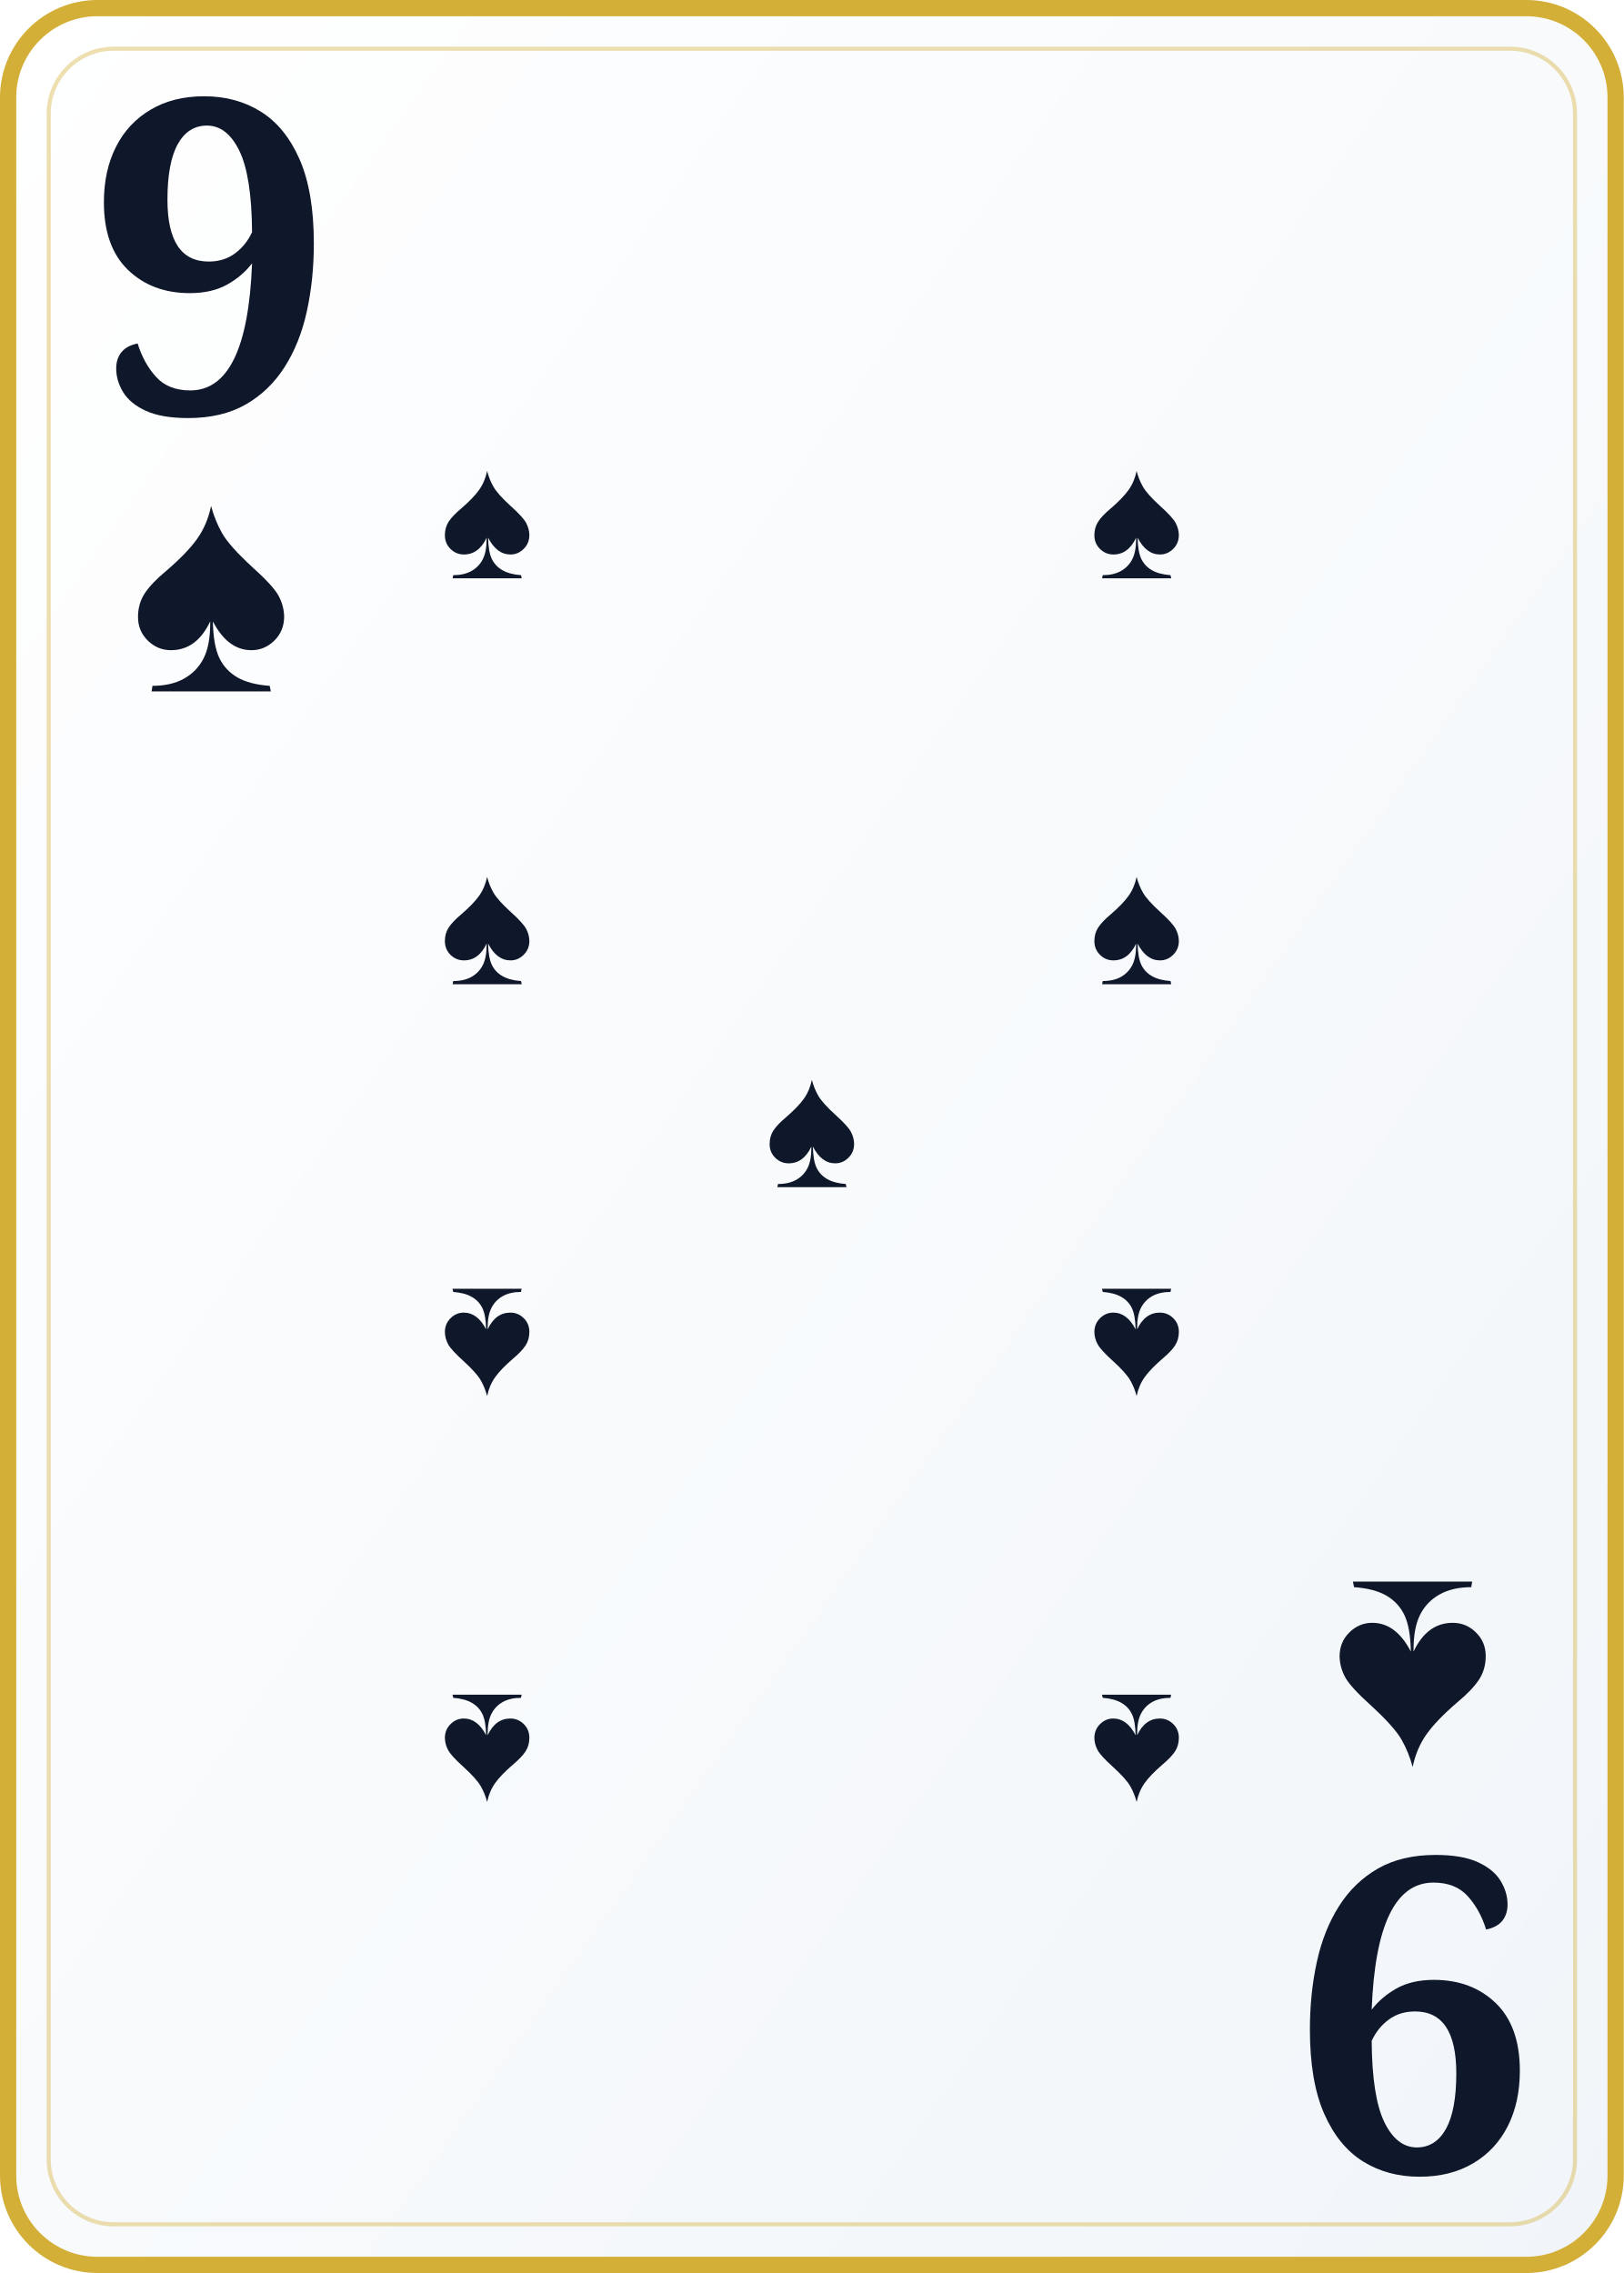
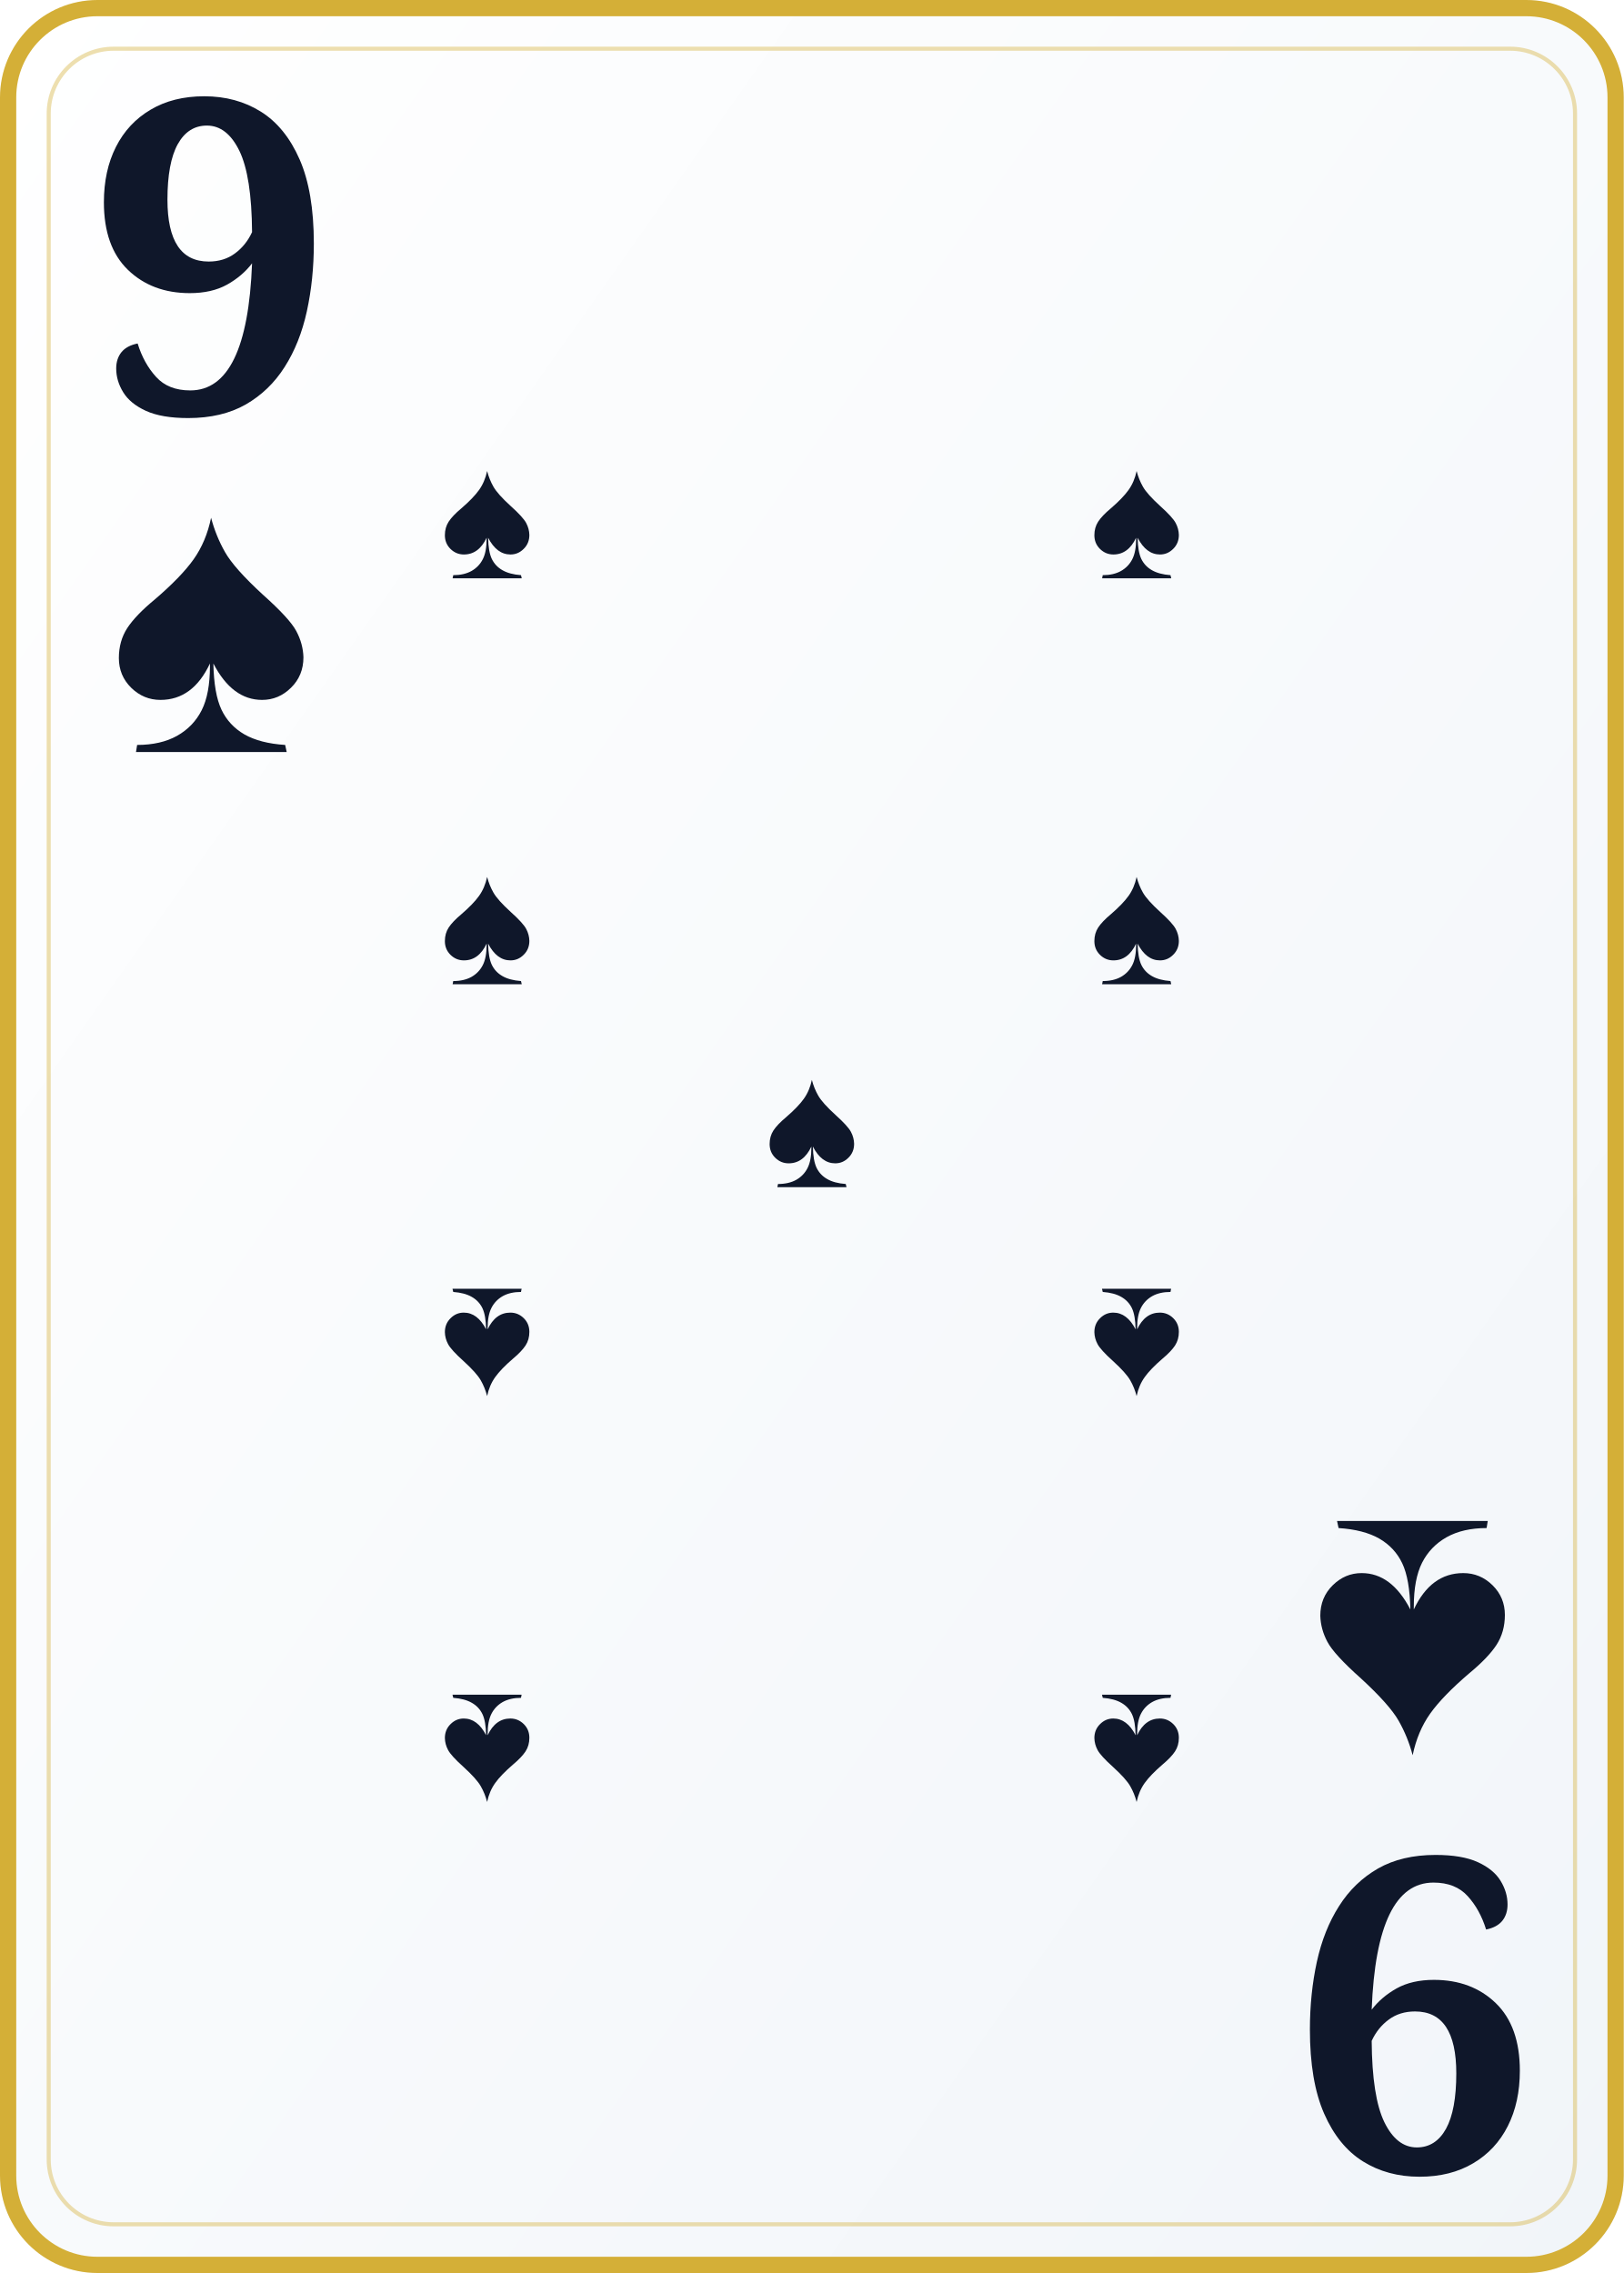
<svg xmlns="http://www.w3.org/2000/svg" viewBox="0 0 200 280" width="200" height="280">
  <defs>
    <linearGradient id="cardBg" x1="0%" y1="0%" x2="100%" y2="100%">
      <stop offset="0%" style="stop-color:#ffffff" />
      <stop offset="100%" style="stop-color:#f1f5f9" />
    </linearGradient>
  </defs>
  <rect width="200" height="280" rx="12" fill="url(#cardBg)" />
  <rect x="1" y="1" width="198" height="278" rx="11" fill="none" stroke="#d4af37" stroke-width="2" />
  <rect x="6" y="6" width="188" height="268" rx="8" fill="none" stroke="#d4af37" stroke-width="0.5" opacity="0.4" />
  <text x="26" y="30" font-family="Georgia,serif" font-size="54" font-weight="900" fill="#0f172a" text-anchor="middle" dominant-baseline="central">9</text>
-   <text x="26" y="72" font-family="Arial,sans-serif" font-size="38" fill="#0f172a" text-anchor="middle" dominant-baseline="central">♠</text>
+   <text x="26" y="76" font-family="Arial,sans-serif" font-size="48" fill="#0f172a" text-anchor="middle" dominant-baseline="central">♠</text>
  <text x="174" y="250" font-family="Georgia,serif" font-size="54" font-weight="900" fill="#0f172a" text-anchor="middle" dominant-baseline="central" transform="rotate(180,174,250)">9</text>
-   <text x="174" y="208" font-family="Arial,sans-serif" font-size="38" fill="#0f172a" text-anchor="middle" dominant-baseline="central" transform="rotate(180,174,208)">♠</text>
+   <text x="174" y="204" font-family="Arial,sans-serif" font-size="48" fill="#0f172a" text-anchor="middle" dominant-baseline="central" transform="rotate(180,174,204)">♠</text>
  <text x="60" y="65" font-family="Arial,sans-serif" font-size="22" fill="#0f172a" text-anchor="middle" dominant-baseline="middle">♠</text>
  <text x="140" y="65" font-family="Arial,sans-serif" font-size="22" fill="#0f172a" text-anchor="middle" dominant-baseline="middle">♠</text>
  <text x="60" y="115" font-family="Arial,sans-serif" font-size="22" fill="#0f172a" text-anchor="middle" dominant-baseline="middle">♠</text>
  <text x="140" y="115" font-family="Arial,sans-serif" font-size="22" fill="#0f172a" text-anchor="middle" dominant-baseline="middle">♠</text>
  <text x="100" y="140" font-family="Arial,sans-serif" font-size="22" fill="#0f172a" text-anchor="middle" dominant-baseline="middle">♠</text>
  <text x="60" y="165" font-family="Arial,sans-serif" font-size="22" fill="#0f172a" text-anchor="middle" dominant-baseline="middle" transform="rotate(180,60,165)">♠</text>
  <text x="140" y="165" font-family="Arial,sans-serif" font-size="22" fill="#0f172a" text-anchor="middle" dominant-baseline="middle" transform="rotate(180,140,165)">♠</text>
  <text x="60" y="215" font-family="Arial,sans-serif" font-size="22" fill="#0f172a" text-anchor="middle" dominant-baseline="middle" transform="rotate(180,60,215)">♠</text>
  <text x="140" y="215" font-family="Arial,sans-serif" font-size="22" fill="#0f172a" text-anchor="middle" dominant-baseline="middle" transform="rotate(180,140,215)">♠</text>
</svg>
